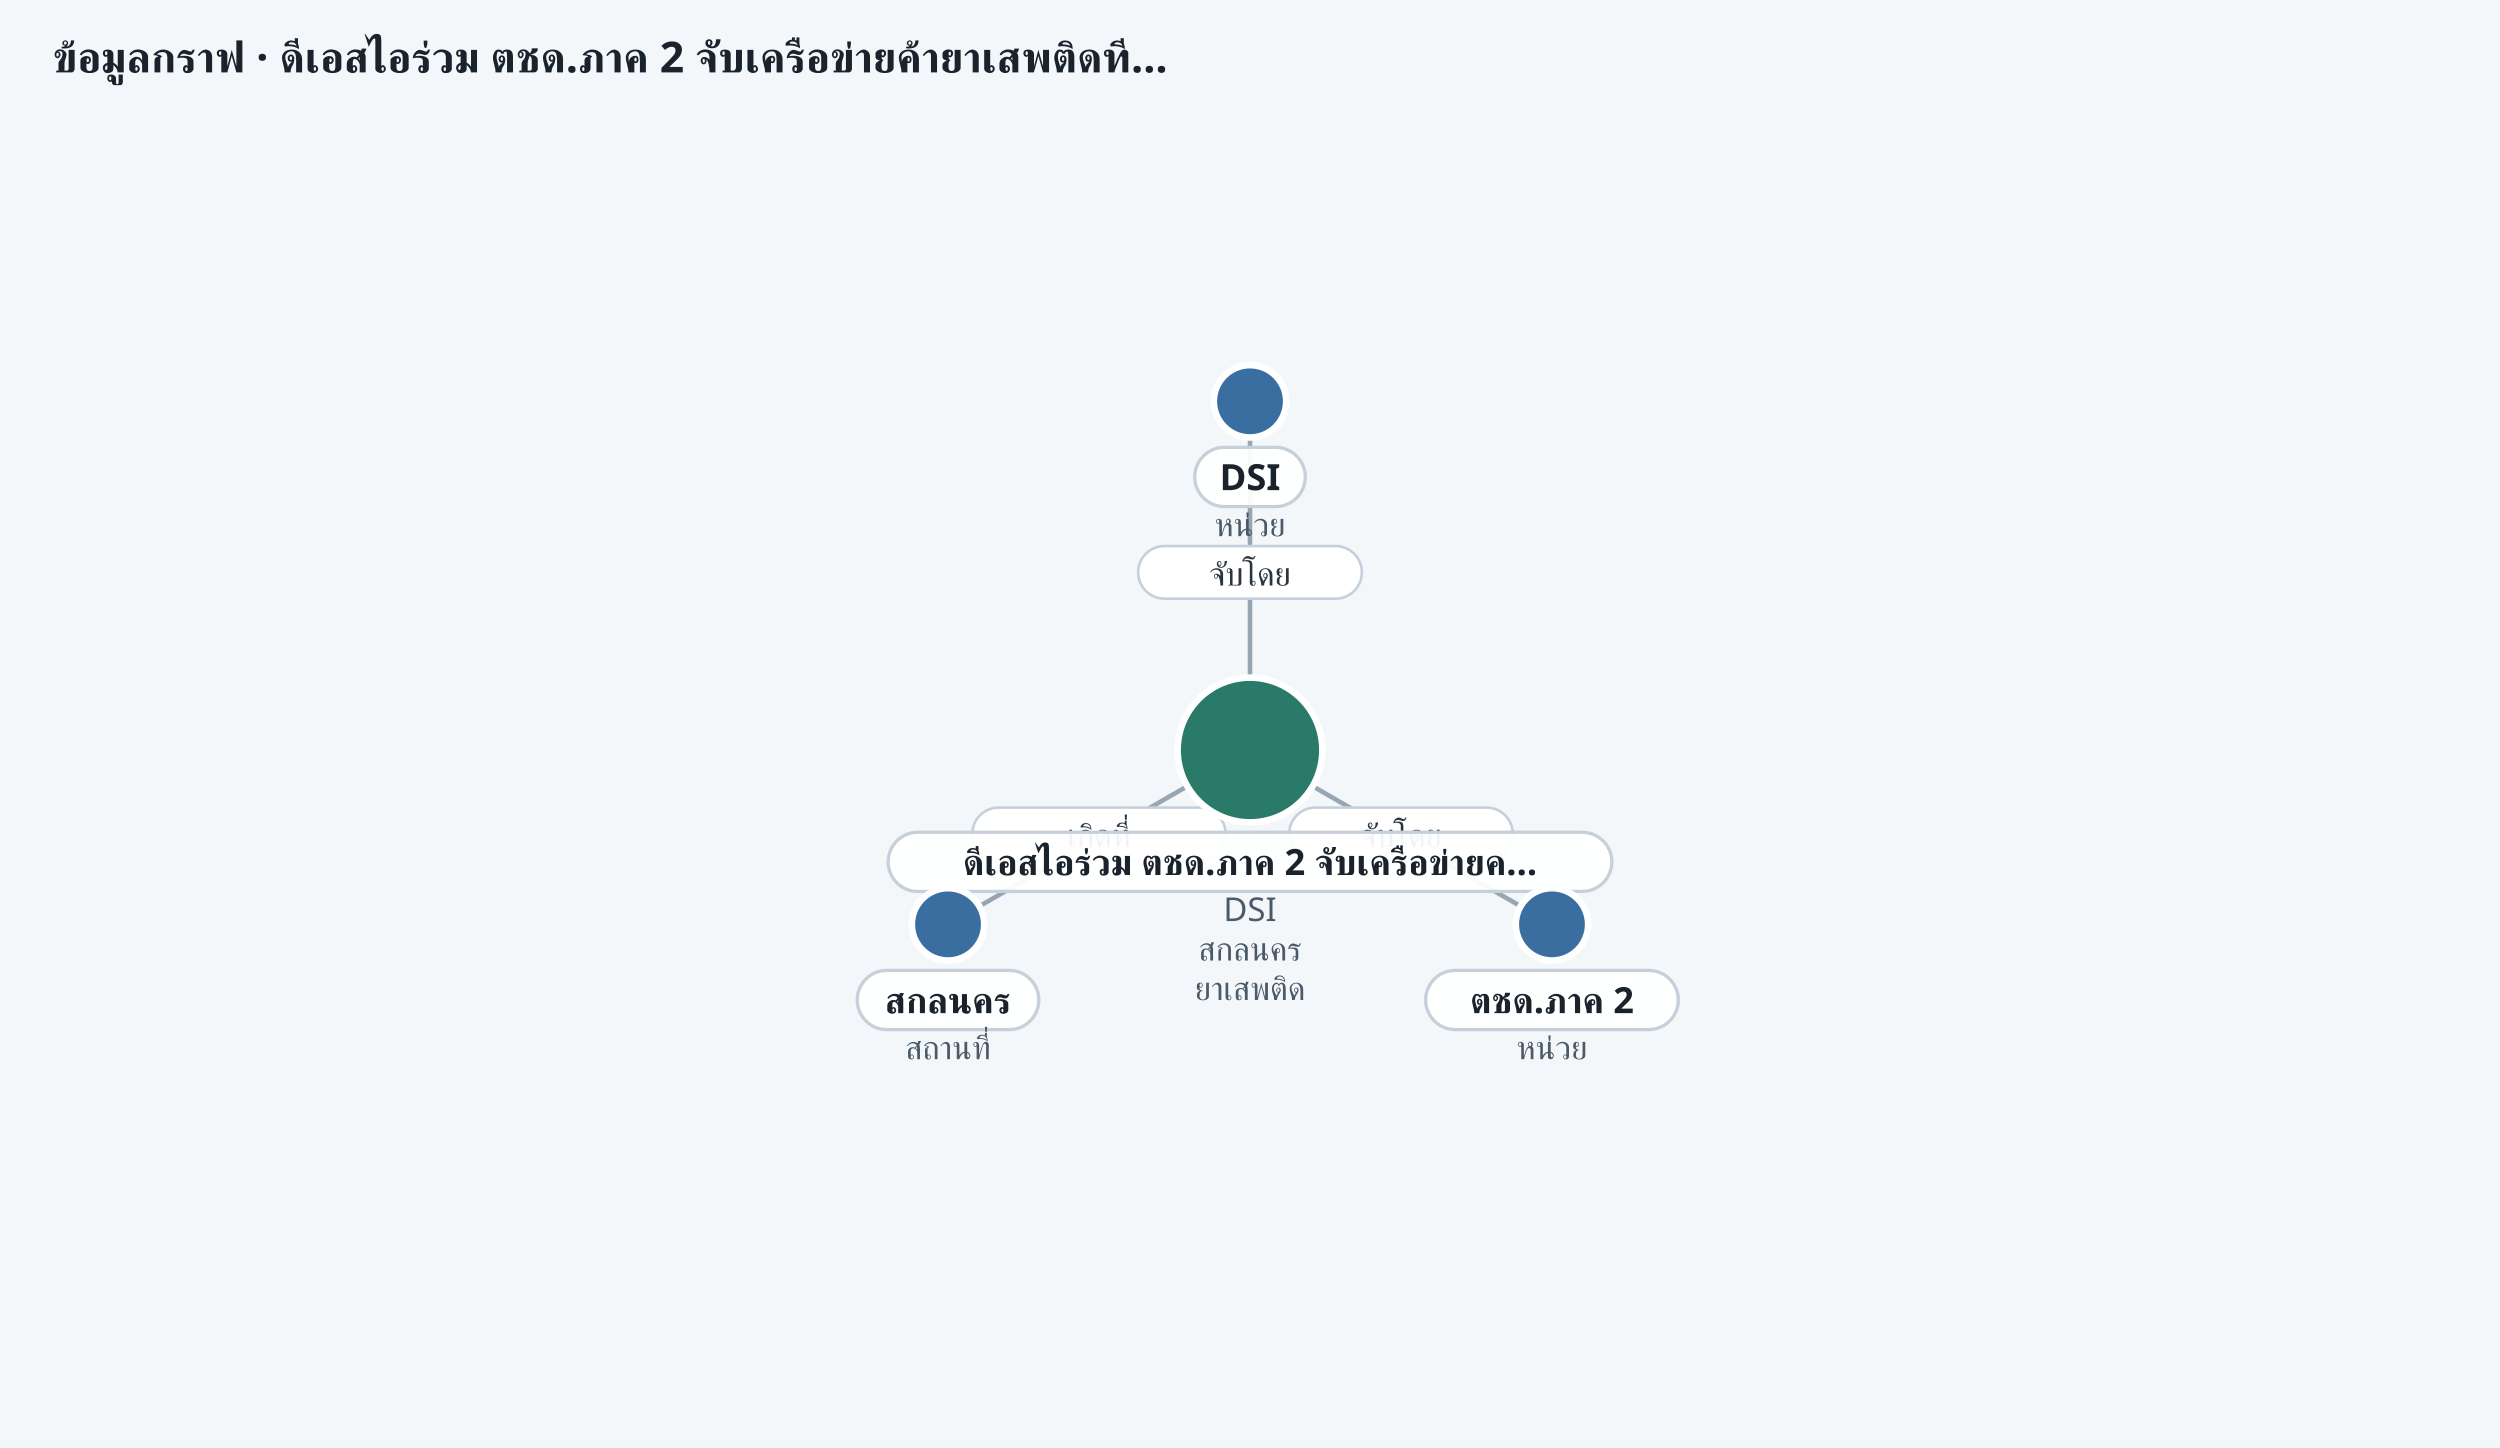
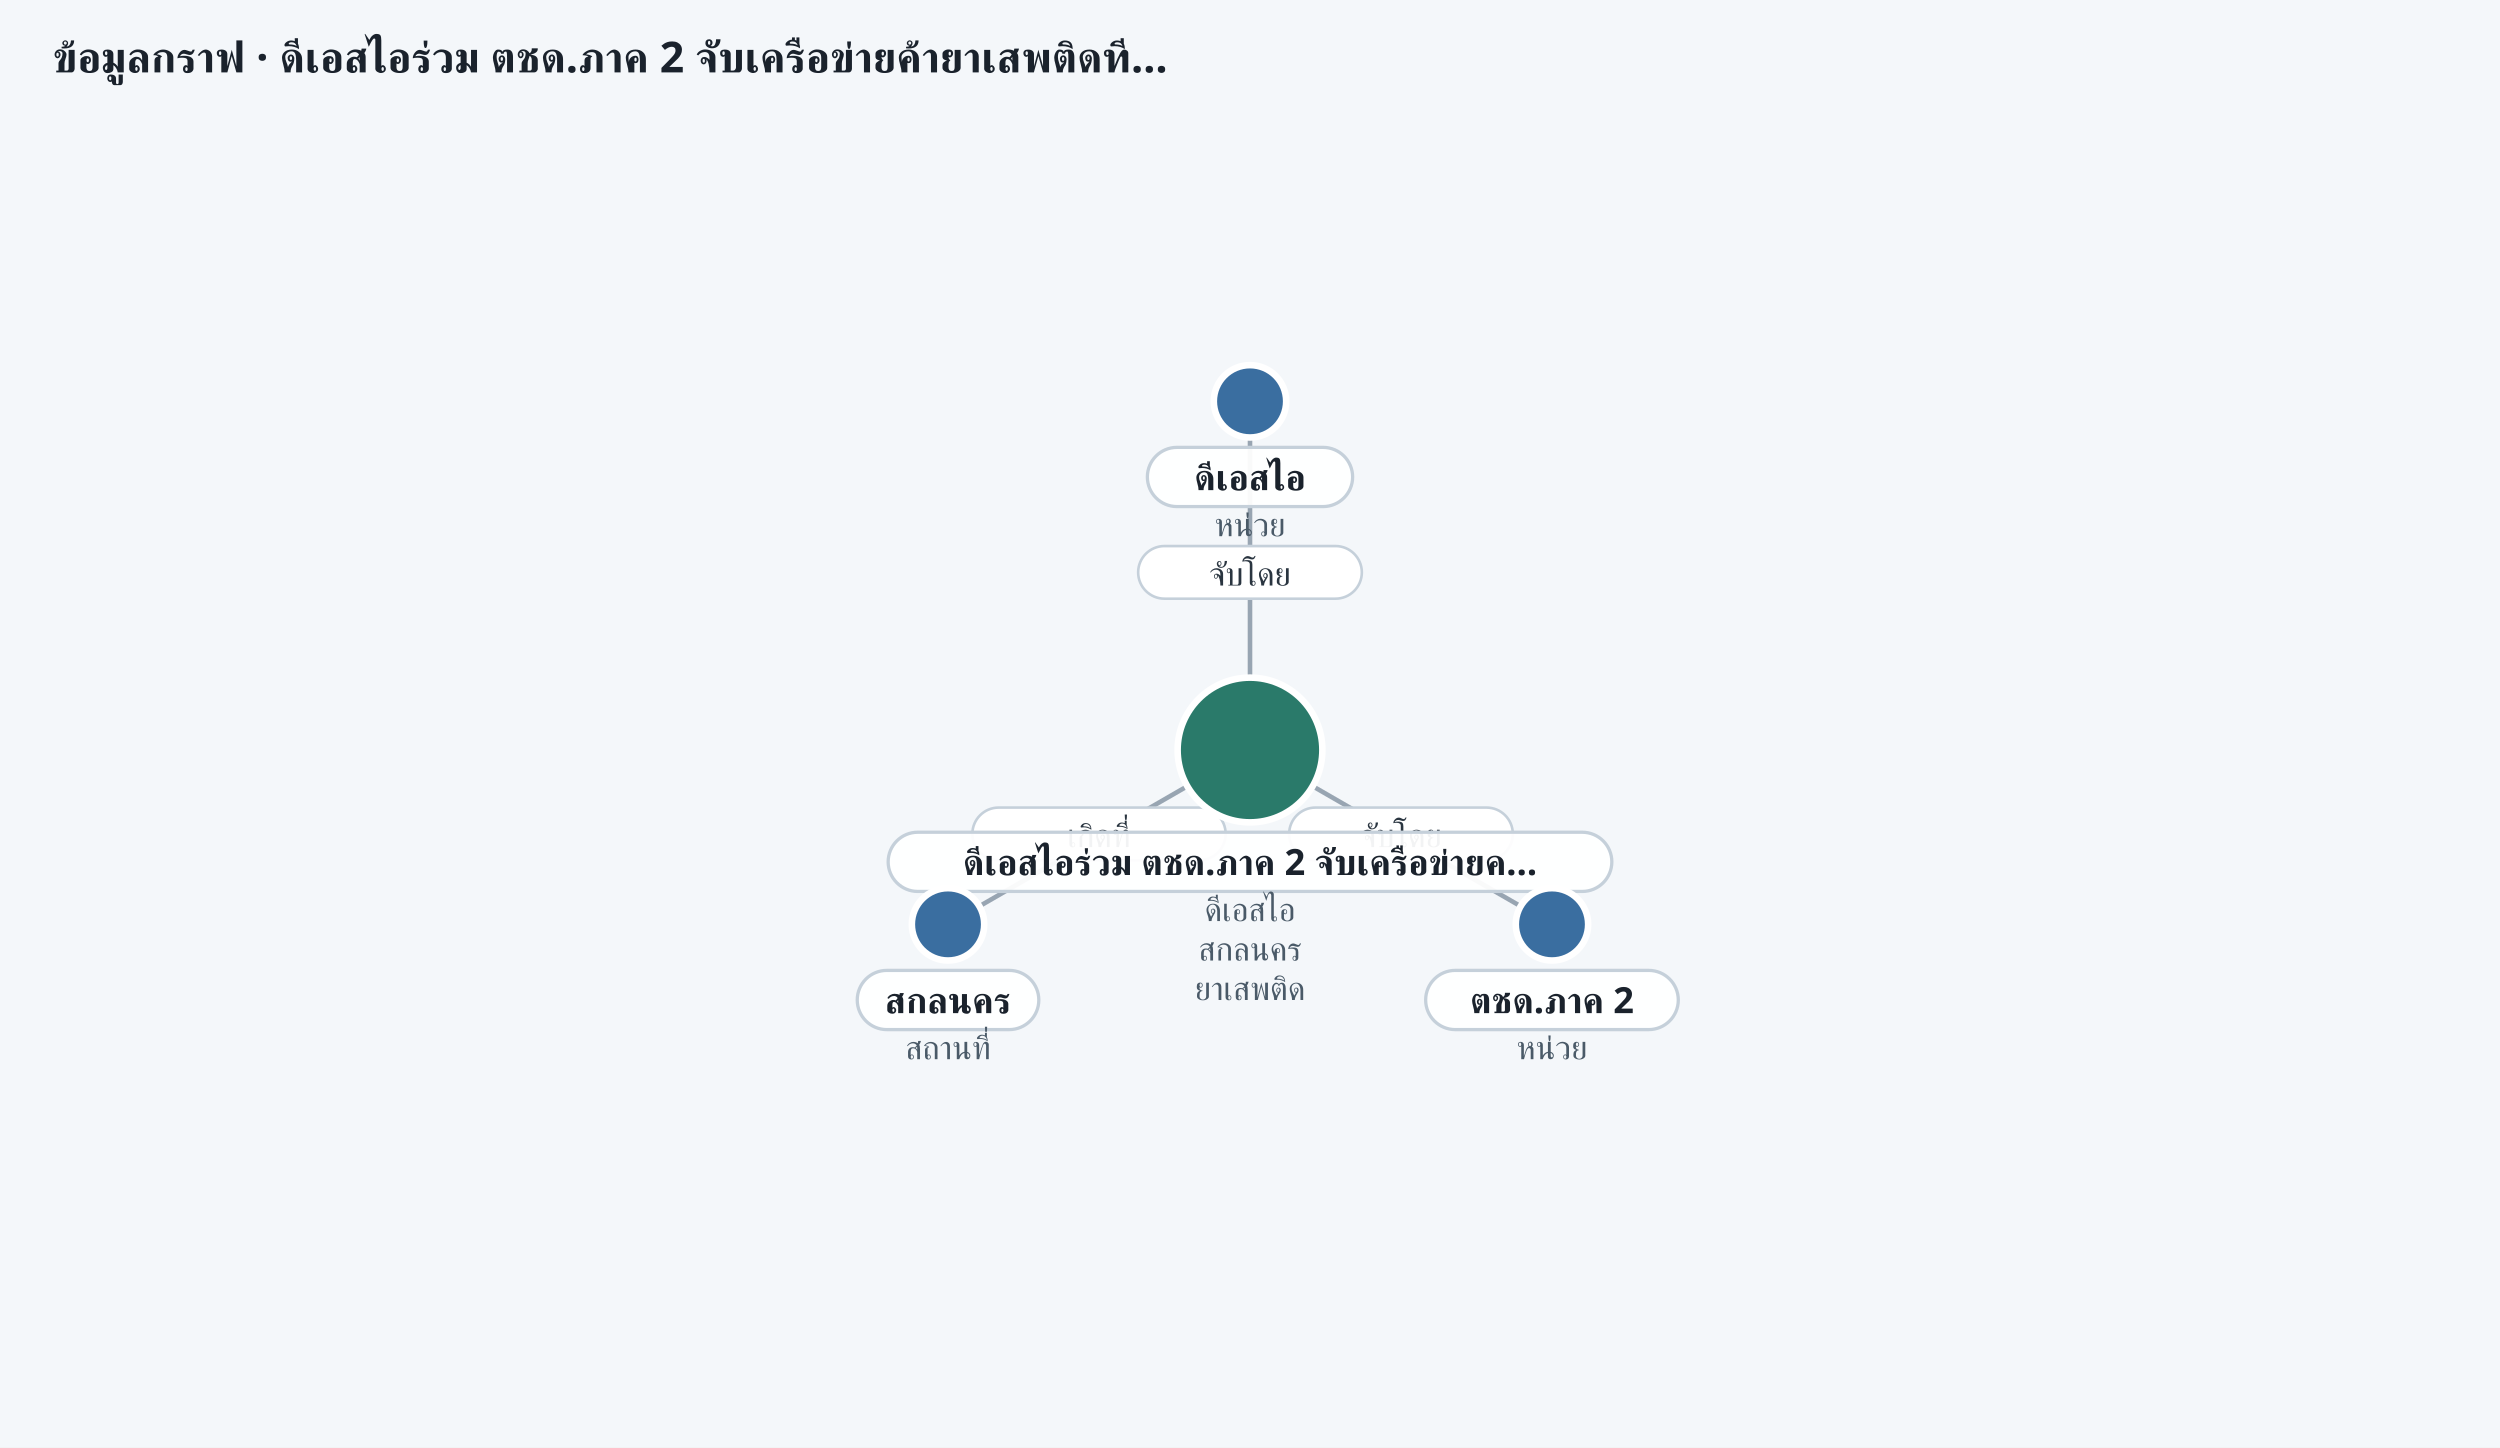
<svg xmlns="http://www.w3.org/2000/svg" width="760" height="440" viewBox="0 0 760 440" role="img" aria-label="ego graph 20261031-drug-02">
  <rect width="100%" height="100%" fill="#f4f7fa" />
  <text x="16" y="22" font-size="13" font-weight="700" fill="#1a222c" font-family="Sarabun, Anuphan, sans-serif">ข้อมูลกราฟ · ดีเอสไอร่วม ตชด.ภาค 2 จับเครือข่ายค้ายาเสพติดที…</text>
  <line x1="380.0" y1="228.0" x2="380.0" y2="122.0" stroke="#7a8a9a" stroke-width="1.4" opacity="0.75" />
  <rect x="346.0" y="166.0" width="68.0" height="16" rx="8" fill="#fff" stroke="#c5d0da" stroke-width="0.8" />
  <text x="380.0" y="178.0" text-anchor="middle" font-size="10" fill="#2a3540" font-family="Sarabun, Anuphan, sans-serif">จับโดย</text>
  <line x1="380.0" y1="228.0" x2="471.8" y2="281.0" stroke="#7a8a9a" stroke-width="1.4" opacity="0.75" />
  <rect x="391.9" y="245.5" width="68.0" height="16" rx="8" fill="#fff" stroke="#c5d0da" stroke-width="0.8" />
  <text x="425.9" y="257.5" text-anchor="middle" font-size="10" fill="#2a3540" font-family="Sarabun, Anuphan, sans-serif">จับโดย</text>
  <line x1="380.0" y1="228.0" x2="288.2" y2="281.0" stroke="#7a8a9a" stroke-width="1.4" opacity="0.75" />
  <rect x="295.6" y="245.5" width="77.0" height="16" rx="8" fill="#fff" stroke="#c5d0da" stroke-width="0.8" />
  <text x="334.1" y="257.5" text-anchor="middle" font-size="10" fill="#2a3540" font-family="Sarabun, Anuphan, sans-serif">เกิดที่</text>
  <circle cx="380.0" cy="228.0" r="22" fill="#2a7a6a" stroke="#fff" stroke-width="2" />
  <rect x="270.0" y="253.0" width="220.0" height="18" rx="9" fill="rgba(255,255,255,0.94)" stroke="#c5d0da" />
  <text x="380.0" y="266.0" text-anchor="middle" font-size="11" font-weight="600" fill="#1a222c" font-family="Sarabun, Anuphan, sans-serif">ดีเอสไอร่วม ตชด.ภาค 2 จับเครือข่ายค…</text>
-   <text x="380.0" y="280.0" text-anchor="middle" font-size="10" fill="#4a5a68" font-family="Sarabun, Anuphan, sans-serif">DSI</text>
+   <text x="380.0" y="280.0" text-anchor="middle" font-size="10" fill="#4a5a68" font-family="Sarabun, Anuphan, sans-serif">ดีเอสไอ</text>
  <text x="380.0" y="292.0" text-anchor="middle" font-size="10" fill="#4a5a68" font-family="Sarabun, Anuphan, sans-serif">สกลนคร</text>
  <text x="380.0" y="304.0" text-anchor="middle" font-size="10" fill="#4a5a68" font-family="Sarabun, Anuphan, sans-serif">ยาเสพติด</text>
  <circle cx="380.0" cy="122.0" r="11" fill="#3a6ea0" stroke="#fff" stroke-width="2" />
-   <rect x="363.2" y="136.0" width="33.6" height="18" rx="9" fill="rgba(255,255,255,0.94)" stroke="#c5d0da" />
-   <text x="380.0" y="149.0" text-anchor="middle" font-size="11" font-weight="600" fill="#1a222c" font-family="Sarabun, Anuphan, sans-serif">DSI</text>
+   <rect x="348.8" y="136.0" width="62.4" height="18" rx="9" fill="rgba(255,255,255,0.94)" stroke="#c5d0da" />
+   <text x="380.0" y="149.0" text-anchor="middle" font-size="11" font-weight="600" fill="#1a222c" font-family="Sarabun, Anuphan, sans-serif">ดีเอสไอ</text>
  <text x="380.0" y="163.0" text-anchor="middle" font-size="10" fill="#4a5a68" font-family="Sarabun, Anuphan, sans-serif">หน่วย</text>
  <circle cx="471.8" cy="281.0" r="11" fill="#3a6ea0" stroke="#fff" stroke-width="2" />
  <rect x="433.4" y="295.0" width="76.8" height="18" rx="9" fill="rgba(255,255,255,0.94)" stroke="#c5d0da" />
  <text x="471.8" y="308.0" text-anchor="middle" font-size="11" font-weight="600" fill="#1a222c" font-family="Sarabun, Anuphan, sans-serif">ตชด.ภาค 2</text>
  <text x="471.8" y="322.0" text-anchor="middle" font-size="10" fill="#4a5a68" font-family="Sarabun, Anuphan, sans-serif">หน่วย</text>
  <circle cx="288.2" cy="281.0" r="11" fill="#3a6ea0" stroke="#fff" stroke-width="2" />
  <rect x="260.6" y="295.0" width="55.2" height="18" rx="9" fill="rgba(255,255,255,0.94)" stroke="#c5d0da" />
  <text x="288.2" y="308.0" text-anchor="middle" font-size="11" font-weight="600" fill="#1a222c" font-family="Sarabun, Anuphan, sans-serif">สกลนคร</text>
  <text x="288.2" y="322.0" text-anchor="middle" font-size="10" fill="#4a5a68" font-family="Sarabun, Anuphan, sans-serif">สถานที่</text>
</svg>
